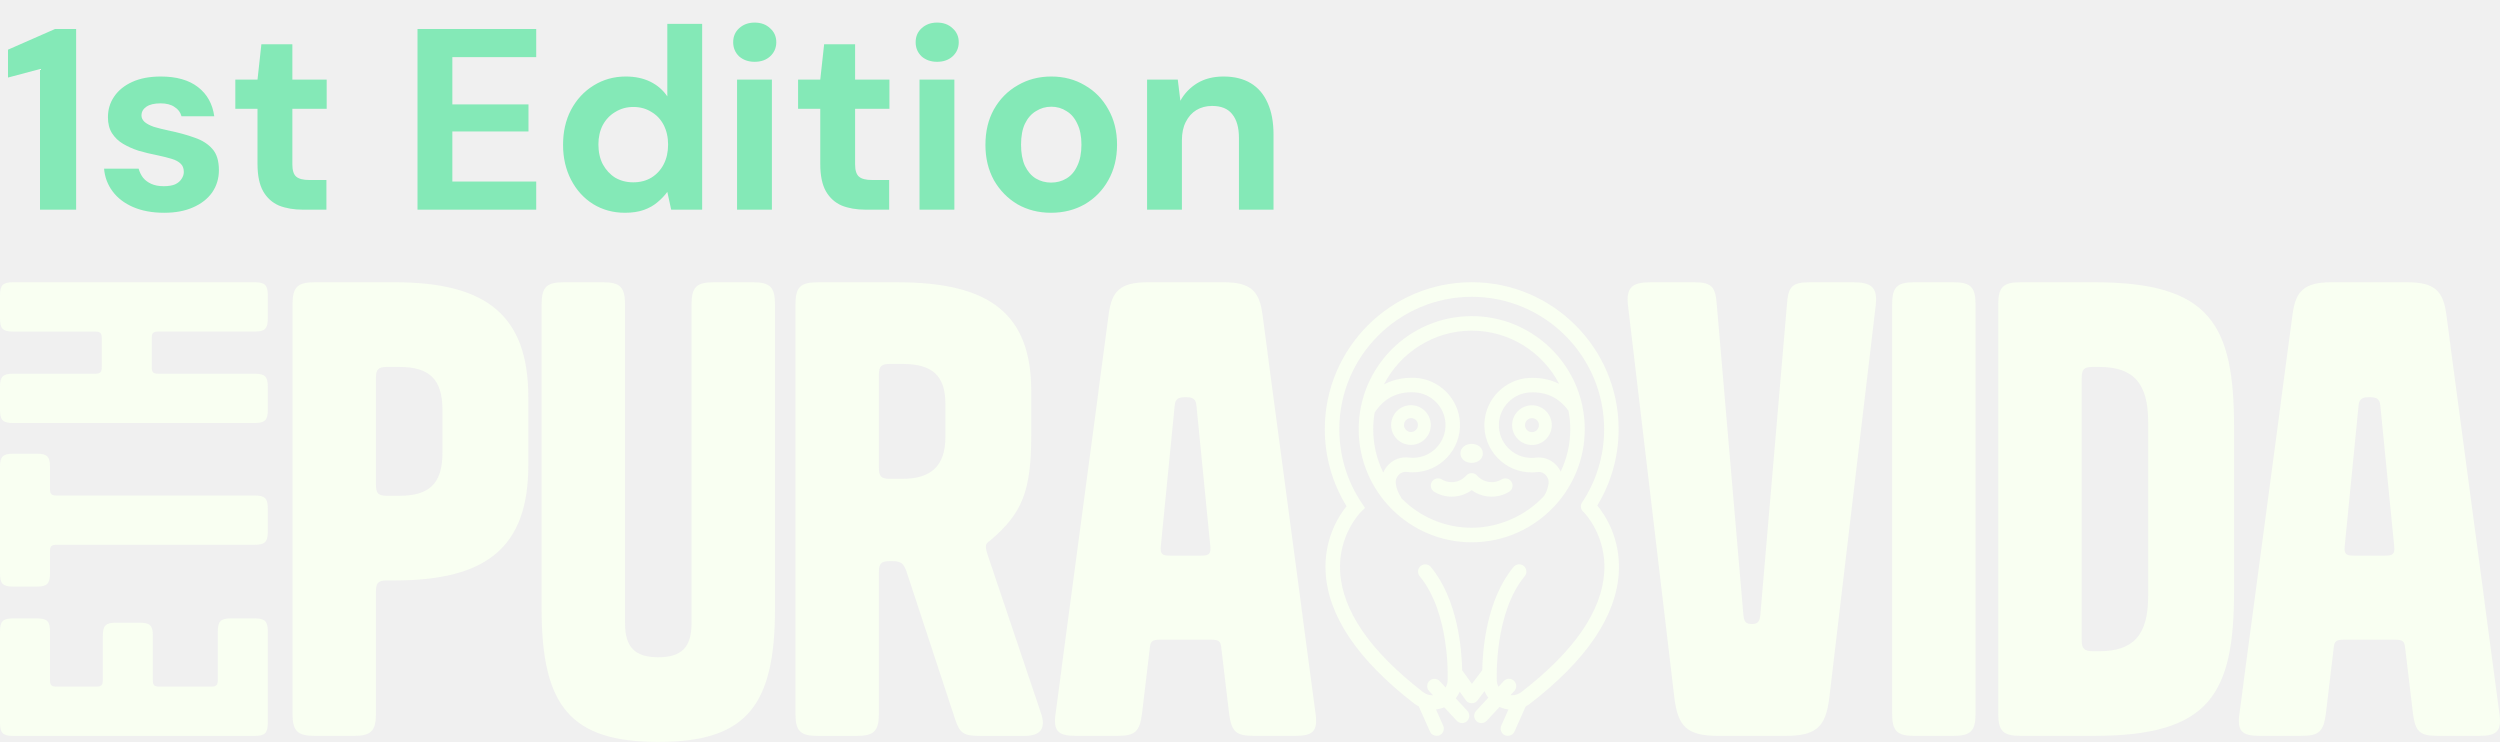
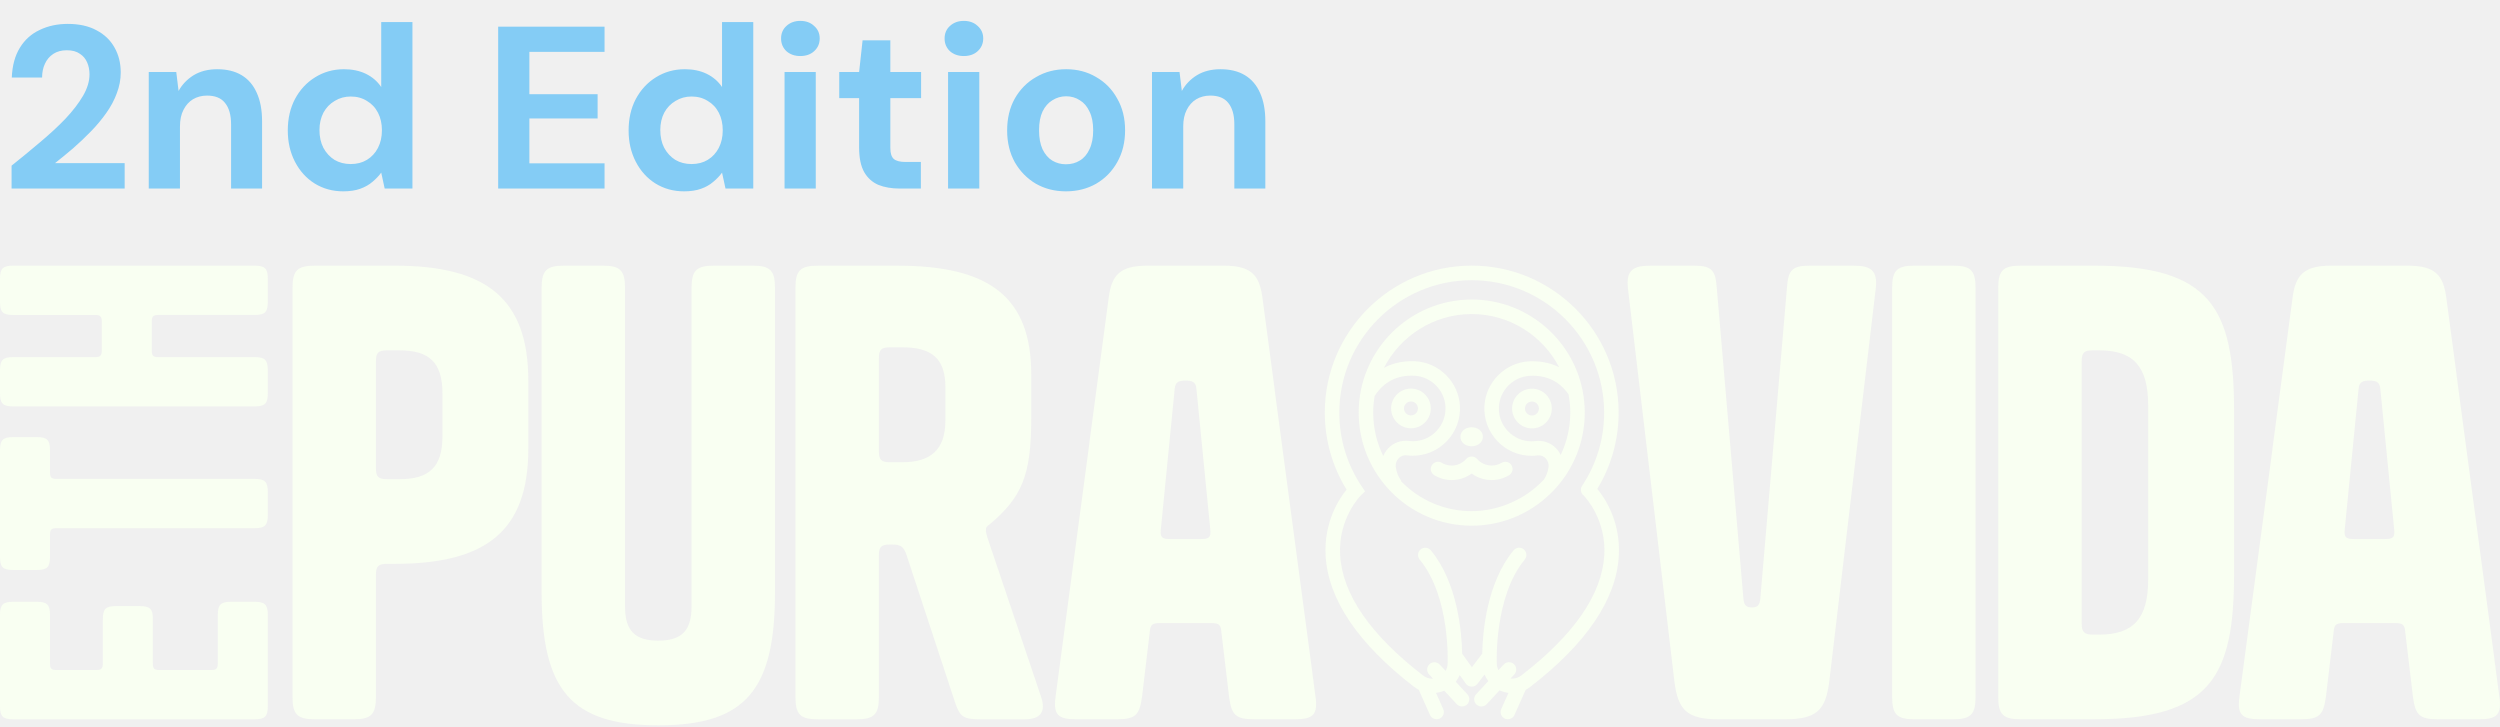
- <svg xmlns="http://www.w3.org/2000/svg" width="310" height="92" viewBox="0 0 310 92" fill="none">
-   <path d="M4.96 26V8.56L0.992 9.616V6.16L6.816 3.6H9.44V26H4.96ZM20.36 26.384C18.888 26.384 17.608 26.149 16.52 25.68C15.432 25.211 14.579 24.56 13.96 23.728C13.342 22.896 12.99 21.957 12.904 20.912H17.192C17.299 21.317 17.48 21.691 17.736 22.032C17.992 22.352 18.334 22.608 18.76 22.8C19.187 22.992 19.699 23.088 20.296 23.088C20.872 23.088 21.342 23.013 21.704 22.864C22.067 22.693 22.334 22.469 22.504 22.192C22.696 21.915 22.792 21.627 22.792 21.328C22.792 20.88 22.664 20.539 22.408 20.304C22.152 20.048 21.779 19.845 21.288 19.696C20.798 19.547 20.2 19.397 19.496 19.248C18.728 19.099 17.971 18.917 17.224 18.704C16.499 18.469 15.848 18.181 15.272 17.84C14.696 17.499 14.238 17.061 13.896 16.528C13.555 15.995 13.384 15.333 13.384 14.544C13.384 13.584 13.64 12.731 14.152 11.984C14.664 11.216 15.411 10.608 16.392 10.16C17.374 9.712 18.558 9.488 19.944 9.488C21.886 9.488 23.422 9.925 24.552 10.8C25.683 11.675 26.355 12.88 26.568 14.416H22.504C22.376 13.925 22.088 13.541 21.64 13.264C21.214 12.965 20.638 12.816 19.912 12.816C19.144 12.816 18.558 12.955 18.152 13.232C17.747 13.509 17.544 13.872 17.544 14.32C17.544 14.619 17.672 14.885 17.928 15.12C18.206 15.355 18.59 15.557 19.08 15.728C19.571 15.877 20.168 16.027 20.872 16.176C22.11 16.432 23.198 16.731 24.136 17.072C25.075 17.392 25.811 17.861 26.344 18.48C26.878 19.077 27.144 19.952 27.144 21.104C27.144 22.128 26.867 23.045 26.312 23.856C25.758 24.645 24.968 25.264 23.944 25.712C22.942 26.16 21.747 26.384 20.36 26.384ZM37.563 26C36.433 26 35.441 25.829 34.587 25.488C33.755 25.125 33.105 24.539 32.636 23.728C32.166 22.896 31.931 21.765 31.931 20.336V13.488H29.18V9.872H31.931L32.411 5.488H36.252V9.872H40.508V13.488H36.252V20.4C36.252 21.125 36.411 21.627 36.731 21.904C37.051 22.181 37.596 22.32 38.364 22.32H40.475V26H37.563ZM51.77 26V3.6H66.49V7.088H56.09V12.944H65.531V16.304H56.09V22.512H66.49V26H51.77ZM77.499 26.384C76.027 26.384 74.704 26.021 73.531 25.296C72.379 24.571 71.472 23.568 70.811 22.288C70.149 21.008 69.819 19.568 69.819 17.968C69.819 16.325 70.149 14.875 70.811 13.616C71.493 12.336 72.421 11.333 73.595 10.608C74.789 9.861 76.123 9.488 77.595 9.488C78.747 9.488 79.76 9.701 80.635 10.128C81.509 10.555 82.213 11.163 82.747 11.952V2.96H87.067V26H83.227L82.747 23.792C82.427 24.24 82.021 24.667 81.531 25.072C81.061 25.477 80.496 25.797 79.835 26.032C79.173 26.267 78.395 26.384 77.499 26.384ZM78.523 22.608C79.376 22.608 80.123 22.416 80.763 22.032C81.424 21.627 81.936 21.072 82.299 20.368C82.661 19.664 82.843 18.853 82.843 17.936C82.843 17.019 82.661 16.208 82.299 15.504C81.936 14.8 81.424 14.256 80.763 13.872C80.123 13.467 79.376 13.264 78.523 13.264C77.712 13.264 76.976 13.467 76.315 13.872C75.653 14.256 75.131 14.8 74.747 15.504C74.384 16.208 74.203 17.008 74.203 17.904C74.203 18.843 74.384 19.664 74.747 20.368C75.131 21.072 75.643 21.627 76.283 22.032C76.944 22.416 77.691 22.608 78.523 22.608ZM91.395 26V9.872H95.716V26H91.395ZM93.572 7.664C92.803 7.664 92.163 7.44 91.651 6.992C91.161 6.523 90.915 5.936 90.915 5.232C90.915 4.528 91.161 3.952 91.651 3.504C92.163 3.035 92.803 2.8 93.572 2.8C94.361 2.8 95.001 3.035 95.492 3.504C96.004 3.952 96.26 4.528 96.26 5.232C96.26 5.936 96.004 6.523 95.492 6.992C95.001 7.44 94.361 7.664 93.572 7.664ZM107.345 26C106.214 26 105.222 25.829 104.369 25.488C103.537 25.125 102.886 24.539 102.417 23.728C101.947 22.896 101.713 21.765 101.713 20.336V13.488H98.961V9.872H101.713L102.193 5.488H106.033V9.872H110.289V13.488H106.033V20.4C106.033 21.125 106.193 21.627 106.513 21.904C106.833 22.181 107.377 22.32 108.145 22.32H110.257V26H107.345ZM114.021 26V9.872H118.341V26H114.021ZM116.197 7.664C115.429 7.664 114.789 7.44 114.277 6.992C113.786 6.523 113.541 5.936 113.541 5.232C113.541 4.528 113.786 3.952 114.277 3.504C114.789 3.035 115.429 2.8 116.197 2.8C116.986 2.8 117.626 3.035 118.117 3.504C118.629 3.952 118.885 4.528 118.885 5.232C118.885 5.936 118.629 6.523 118.117 6.992C117.626 7.44 116.986 7.664 116.197 7.664ZM130.322 26.384C128.786 26.384 127.399 26.032 126.162 25.328C124.946 24.603 123.975 23.611 123.25 22.352C122.546 21.072 122.194 19.611 122.194 17.968C122.194 16.283 122.546 14.811 123.25 13.552C123.975 12.272 124.956 11.28 126.194 10.576C127.431 9.851 128.818 9.488 130.354 9.488C131.911 9.488 133.298 9.851 134.514 10.576C135.751 11.28 136.722 12.272 137.426 13.552C138.151 14.811 138.514 16.272 138.514 17.936C138.514 19.6 138.151 21.072 137.426 22.352C136.722 23.611 135.751 24.603 134.514 25.328C133.276 26.032 131.879 26.384 130.322 26.384ZM130.322 22.64C131.047 22.64 131.687 22.469 132.242 22.128C132.818 21.787 133.266 21.264 133.586 20.56C133.927 19.856 134.098 18.981 134.098 17.936C134.098 16.891 133.927 16.027 133.586 15.344C133.266 14.64 132.818 14.117 132.242 13.776C131.687 13.413 131.058 13.232 130.354 13.232C129.671 13.232 129.042 13.413 128.466 13.776C127.89 14.117 127.431 14.64 127.09 15.344C126.77 16.027 126.61 16.891 126.61 17.936C126.61 18.981 126.77 19.856 127.09 20.56C127.431 21.264 127.879 21.787 128.434 22.128C129.01 22.469 129.639 22.64 130.322 22.64ZM142.237 26V9.872H146.045L146.365 12.496C146.856 11.6 147.549 10.875 148.445 10.32C149.362 9.765 150.45 9.488 151.709 9.488C153.053 9.488 154.184 9.765 155.101 10.32C156.018 10.875 156.712 11.685 157.181 12.752C157.672 13.819 157.917 15.131 157.917 16.688V26H153.629V17.104C153.629 15.824 153.352 14.843 152.797 14.16C152.264 13.477 151.432 13.136 150.301 13.136C149.576 13.136 148.925 13.307 148.349 13.648C147.794 13.989 147.357 14.48 147.037 15.12C146.717 15.739 146.557 16.496 146.557 17.392V26H142.237Z" fill="#84E9B7" />
-   <g clip-path="url(#clip0_3989_1078)">
-     <path d="M213.105 91.249C209.207 91.249 208.083 90.124 207.631 86.6L201.86 37.778C201.636 35.603 202.459 35.004 204.633 35.004H210.107C212.282 35.004 212.73 35.603 212.88 37.778L216.179 76.252C216.253 77.153 216.554 77.377 217.23 77.377C217.906 77.377 218.203 77.153 218.281 76.252L221.58 37.778C221.73 35.603 222.178 35.004 224.353 35.004H229.827C232.001 35.004 232.824 35.603 232.6 37.778L226.825 86.6C226.377 90.124 225.249 91.249 221.352 91.249H213.105Z" fill="#F9FFF2" />
-     <path d="M244.969 88.475C244.969 90.65 244.37 91.249 242.196 91.249H237.398C235.223 91.249 234.625 90.65 234.625 88.475V37.774C234.625 35.599 235.223 35 237.398 35H242.196C244.37 35 244.969 35.599 244.969 37.774V88.475Z" fill="#F9FFF2" />
-     <path d="M277.023 52.999V73.246C277.023 85.998 274.099 91.245 259.702 91.245H250.555C248.38 91.245 247.781 90.646 247.781 88.471V37.774C247.781 35.599 248.38 35 250.555 35H259.702C274.099 35 277.023 40.251 277.023 52.999ZM258.13 46.851V79.402C258.13 80.376 258.431 80.75 259.478 80.75H260.301C264.5 80.75 266.373 78.799 266.373 73.927V52.326C266.373 47.45 264.5 45.502 260.301 45.502H259.478C258.427 45.502 258.13 45.804 258.13 46.851Z" fill="#F9FFF2" />
-     <path d="M298.531 35C301.903 35 302.954 36.124 303.329 38.899L309.926 88.471C310.228 90.646 309.625 91.245 307.454 91.245H302.282C300.034 91.245 299.508 90.72 299.207 88.471L298.233 80.294C298.16 79.545 297.932 79.321 297.032 79.321H290.585C289.685 79.321 289.461 79.545 289.384 80.294L288.41 88.471C288.109 90.72 287.587 91.245 285.335 91.245H280.163C277.988 91.245 277.39 90.646 277.691 88.471L284.289 38.899C284.663 36.124 285.714 35 289.086 35H298.535H298.531ZM293.811 49.251C292.988 49.251 292.536 49.401 292.462 50.302L290.74 67.775C290.666 68.675 290.89 68.899 291.864 68.899H295.761C296.735 68.899 296.963 68.675 296.885 67.775L295.162 50.302C295.089 49.401 294.637 49.251 293.814 49.251H293.811Z" fill="#F9FFF2" />
-     <path d="M47.965 71.975C46.914 71.975 46.617 72.276 46.617 73.324V88.475C46.617 90.65 46.018 91.249 43.843 91.249H39.045C36.871 91.249 36.272 90.65 36.272 88.475V37.778C36.272 35.603 36.871 35 39.045 35H48.942C60.337 35 65.51 39.127 65.51 49.251V57.724C65.51 67.848 60.337 71.975 48.942 71.975H47.969H47.965ZM46.617 60.128C46.617 61.179 46.918 61.477 47.965 61.477H49.541C53.214 61.477 54.864 59.977 54.864 56.152V50.827C54.864 47.002 53.214 45.502 49.541 45.502H47.965C46.914 45.502 46.617 45.804 46.617 46.851V60.124V60.128Z" fill="#F9FFF2" />
-     <path d="M88.528 35H93.326C95.501 35 96.1 35.599 96.1 37.774V75.499C96.1 87.574 92.499 91.999 81.629 91.999C70.759 91.999 67.159 87.574 67.159 75.499V37.778C67.159 35.603 67.758 35 69.933 35H74.73C76.905 35 77.504 35.599 77.504 37.774V77.3C77.504 80.298 78.779 81.5 81.626 81.5C84.472 81.5 85.751 80.298 85.751 77.3V37.778C85.755 35.603 86.354 35 88.528 35Z" fill="#F9FFF2" />
-     <path d="M112.431 70.928C112.057 69.877 111.755 69.579 110.631 69.579H110.33C109.279 69.579 108.982 69.881 108.982 70.928V88.478C108.982 90.654 108.383 91.253 106.208 91.253H101.411C99.236 91.253 98.637 90.654 98.637 88.478V37.778C98.637 35.603 99.236 35.004 101.411 35.004H111.307C122.703 35.004 127.875 38.903 127.875 48.505V53.903C127.875 60.951 126.751 63.652 122.776 67.029C122.324 67.331 122.251 67.477 122.251 67.852C122.251 68.076 122.324 68.304 122.475 68.826L129.072 88.401C129.748 90.353 128.999 91.253 127.048 91.253H121.575C119.477 91.253 119.025 90.951 118.426 89.155L112.428 70.932L112.431 70.928ZM108.982 58.026C108.982 59.077 109.283 59.374 110.33 59.374H111.906C115.429 59.374 117.229 57.798 117.229 54.2V50.078C117.229 46.553 115.58 45.128 111.906 45.128H110.33C109.279 45.128 108.982 45.429 108.982 46.476V58.026Z" fill="#F9FFF2" />
-     <path d="M151.732 35C155.104 35 156.155 36.124 156.53 38.899L163.127 88.471C163.429 90.646 162.826 91.245 160.655 91.245H155.483C153.235 91.245 152.709 90.72 152.408 88.471L151.435 80.294C151.361 79.545 151.133 79.321 150.233 79.321H143.786C142.886 79.321 142.662 79.545 142.585 80.294L141.611 88.471C141.31 90.72 140.789 91.245 138.537 91.245H133.364C131.19 91.245 130.591 90.646 130.892 88.471L137.49 38.899C137.861 36.128 138.911 35 142.287 35H151.736H151.732ZM147.008 49.251C146.185 49.251 145.733 49.401 145.66 50.302L143.937 67.775C143.863 68.675 144.088 68.899 145.061 68.899H148.959C149.932 68.899 150.16 68.675 150.083 67.775L148.36 50.302C148.286 49.401 147.834 49.251 147.012 49.251H147.008Z" fill="#F9FFF2" />
-     <path d="M196.232 50.449C196.414 51.349 196.51 52.272 196.51 53.223C196.51 56.863 195.116 60.178 192.837 62.674C192.806 62.709 192.775 62.748 192.74 62.775C190.179 65.522 186.536 67.246 182.496 67.246C174.766 67.246 168.478 60.959 168.478 53.223C168.478 45.487 174.762 39.2 182.496 39.2C189.26 39.2 194.926 44.023 196.228 50.414C196.228 50.425 196.236 50.433 196.236 50.449H196.232ZM194.714 53.223C194.714 52.446 194.637 51.689 194.498 50.951C193.358 49.336 191.759 48.563 189.727 48.66C187.653 48.756 185.961 50.452 185.864 52.523C185.81 53.648 186.208 54.714 186.98 55.522C187.757 56.334 188.8 56.782 189.92 56.782C190.086 56.782 190.26 56.774 190.43 56.747C191.357 56.635 192.273 56.952 192.937 57.632C193.18 57.879 193.373 58.169 193.524 58.478C194.285 56.886 194.714 55.101 194.714 53.219V53.223ZM192.022 60.012C192.083 59.599 191.948 59.189 191.655 58.888C191.5 58.729 191.156 58.466 190.654 58.532C190.415 58.563 190.167 58.578 189.924 58.578C188.305 58.578 186.799 57.933 185.686 56.766C184.57 55.599 183.995 54.061 184.068 52.442C184.207 49.448 186.656 46.998 189.646 46.863C190.724 46.816 192.049 46.952 193.335 47.597C191.295 43.683 187.201 41.001 182.492 41.001C177.783 41.001 173.638 43.714 171.61 47.67C172.947 46.955 174.334 46.805 175.454 46.851C178.448 46.99 180.897 49.44 181.032 52.431C181.105 54.05 180.533 55.584 179.413 56.755C178.297 57.922 176.794 58.567 175.176 58.567C174.932 58.567 174.685 58.551 174.446 58.52C173.943 58.459 173.6 58.718 173.445 58.876C173.152 59.177 173.016 59.587 173.078 60.001C173.163 60.58 173.364 61.109 173.677 61.565C173.723 61.635 173.754 61.705 173.777 61.782C175.998 64.042 179.081 65.441 182.488 65.441C185.895 65.441 189.225 63.922 191.461 61.504C191.747 61.063 191.937 60.561 192.014 60.008L192.022 60.012ZM178.119 55.51C178.896 54.703 179.29 53.636 179.239 52.512C179.143 50.441 177.447 48.745 175.377 48.648C173.287 48.547 171.645 49.37 170.506 51.082C170.49 51.102 170.471 51.121 170.459 51.14C170.343 51.816 170.278 52.512 170.278 53.223C170.278 55.151 170.726 56.975 171.525 58.602C171.68 58.239 171.892 57.906 172.17 57.62C172.835 56.944 173.75 56.619 174.677 56.739C174.843 56.758 175.017 56.77 175.187 56.77C176.307 56.77 177.354 56.322 178.127 55.51H178.119Z" fill="#F9FFF2" />
-     <path d="M189.963 50.255C191.318 50.255 192.423 51.36 192.423 52.717C192.423 54.073 191.318 55.178 189.963 55.178C188.607 55.178 187.502 54.073 187.502 52.717C187.502 51.36 188.603 50.255 189.963 50.255ZM190.828 52.717C190.828 52.238 190.438 51.851 189.963 51.851C189.487 51.851 189.097 52.238 189.097 52.717C189.097 53.196 189.484 53.582 189.963 53.582C190.442 53.582 190.828 53.192 190.828 52.717Z" fill="#F9FFF2" />
-     <path d="M182.484 55.039C183.276 55.039 183.875 55.545 183.875 56.218C183.875 56.89 183.276 57.396 182.484 57.396C181.692 57.396 181.094 56.89 181.094 56.218C181.094 55.545 181.692 55.039 182.484 55.039Z" fill="#F9FFF2" />
-     <path d="M183.013 87.037C182.971 87.064 182.929 87.091 182.886 87.111C182.878 87.111 182.874 87.111 182.871 87.118C182.816 87.142 182.766 87.161 182.712 87.176C182.697 87.176 182.681 87.184 182.67 87.184C182.608 87.196 182.55 87.203 182.488 87.203C182.426 87.203 182.365 87.196 182.307 87.18L182.26 87.172C182.206 87.157 182.156 87.138 182.106 87.115C182.098 87.115 182.086 87.107 182.083 87.107C182.036 87.084 181.99 87.053 181.947 87.022C181.94 87.022 181.936 87.01 181.928 87.006C181.909 86.991 181.893 86.972 181.874 86.956C181.839 86.925 181.812 86.894 181.781 86.856C181.774 86.848 181.766 86.836 181.762 86.829L181.005 85.77C180.877 86.067 180.707 86.342 180.51 86.593L181.955 88.15C182.291 88.513 182.268 89.081 181.909 89.421C181.735 89.58 181.515 89.661 181.298 89.661C181.055 89.661 180.816 89.561 180.638 89.375L179.085 87.698C178.768 87.837 178.424 87.93 178.065 87.976L178.958 89.982C179.162 90.438 178.958 90.967 178.502 91.172C178.386 91.222 178.258 91.245 178.139 91.245C177.795 91.245 177.466 91.048 177.316 90.712L175.929 87.594C175.728 87.489 175.535 87.37 175.354 87.227H175.346C168.377 81.844 164.688 76.384 164.379 70.994C164.14 66.813 166.04 63.926 166.975 62.771C165.206 59.904 164.275 56.615 164.275 53.219C164.275 43.172 172.449 34.996 182.492 34.996C192.535 34.996 200.709 43.172 200.709 53.219C200.709 56.581 199.797 59.838 198.063 62.682C198.967 63.772 200.976 66.701 200.732 70.994C200.419 76.384 196.73 81.844 189.758 87.227C189.576 87.366 189.383 87.486 189.186 87.594L187.796 90.712C187.649 91.048 187.321 91.245 186.977 91.245C186.853 91.245 186.73 91.222 186.61 91.172C186.158 90.967 185.953 90.438 186.154 89.982L187.05 87.976C186.656 87.93 186.285 87.818 185.945 87.659L184.354 89.375C184.176 89.564 183.937 89.661 183.693 89.661C183.473 89.661 183.257 89.58 183.083 89.421C182.72 89.081 182.701 88.513 183.037 88.15L184.547 86.516C184.362 86.268 184.203 85.994 184.083 85.7L183.211 86.844C183.211 86.844 183.195 86.863 183.187 86.871C183.16 86.906 183.129 86.933 183.098 86.964C183.079 86.979 183.064 86.999 183.044 87.01C183.037 87.018 183.029 87.026 183.021 87.029L183.013 87.037ZM198.932 70.932C199.199 66.55 196.649 63.783 196.402 63.525C196.012 63.242 195.911 62.705 196.178 62.303C197.967 59.614 198.913 56.473 198.913 53.227C198.913 44.169 191.546 36.804 182.496 36.804C173.445 36.804 166.075 44.173 166.075 53.227C166.075 56.5 167.033 59.66 168.848 62.365L169.266 62.983L168.729 63.509C168.702 63.532 165.901 66.357 166.179 70.936C166.473 75.77 169.93 80.778 176.451 85.812C176.787 86.075 177.188 86.218 177.613 86.218C177.644 86.218 177.667 86.218 177.694 86.21L177.212 85.689C176.872 85.322 176.895 84.757 177.258 84.417C177.621 84.077 178.189 84.101 178.525 84.464L179.259 85.252C179.413 84.978 179.506 84.657 179.506 84.321V84.278C179.514 84.197 179.842 76.036 176.041 71.45C175.728 71.067 175.778 70.499 176.161 70.186C176.543 69.869 177.111 69.923 177.424 70.302C180.761 74.336 181.256 80.488 181.31 83.115L182.515 84.796L183.798 83.108C183.848 80.48 184.346 74.328 187.684 70.298C188 69.919 188.568 69.865 188.951 70.182C189.329 70.495 189.383 71.063 189.067 71.446C185.269 76.032 185.598 84.193 185.602 84.274V84.317C185.602 84.622 185.675 84.908 185.806 85.163L186.459 84.46C186.795 84.093 187.363 84.073 187.73 84.413C188.093 84.754 188.112 85.318 187.776 85.685L187.297 86.199C187.363 86.207 187.429 86.21 187.494 86.21C187.919 86.21 188.325 86.071 188.657 85.808C195.181 80.774 198.635 75.77 198.928 70.932H198.932Z" fill="#F9FFF2" />
-     <path d="M182.839 58.741L182.901 58.768C182.936 58.787 182.963 58.806 182.998 58.83C183.017 58.841 183.033 58.853 183.048 58.864C183.06 58.872 183.075 58.884 183.087 58.891C183.106 58.911 183.121 58.93 183.141 58.953C183.148 58.961 183.16 58.965 183.164 58.973C183.62 59.49 184.276 59.788 184.964 59.788C185.401 59.788 185.825 59.672 186.196 59.448C186.621 59.193 187.174 59.328 187.429 59.753C187.683 60.178 187.548 60.731 187.123 60.986C186.471 61.38 185.725 61.585 184.96 61.585C184.06 61.585 183.199 61.299 182.488 60.777C181.773 61.299 180.912 61.585 180.016 61.585C179.251 61.585 178.502 61.38 177.853 60.986C177.428 60.727 177.289 60.178 177.547 59.753C177.802 59.328 178.355 59.189 178.78 59.448C179.147 59.672 179.575 59.788 180.012 59.788C180.699 59.788 181.352 59.49 181.808 58.973C181.816 58.965 181.827 58.957 181.831 58.953C181.851 58.934 181.866 58.911 181.889 58.891L181.924 58.864C181.924 58.864 181.959 58.841 181.978 58.826C182.009 58.806 182.04 58.787 182.071 58.768C182.09 58.76 182.113 58.748 182.136 58.741C182.167 58.725 182.198 58.714 182.229 58.706C182.256 58.698 182.279 58.694 182.303 58.691C182.333 58.683 182.364 58.679 182.395 58.675C182.422 58.675 182.453 58.675 182.48 58.675C182.507 58.675 182.534 58.675 182.561 58.675C182.596 58.675 182.623 58.683 182.658 58.691C182.681 58.691 182.704 58.698 182.727 58.706C182.762 58.714 182.797 58.729 182.828 58.741H182.839Z" fill="#F9FFF2" />
-     <path d="M174.96 50.244C176.315 50.244 177.42 51.349 177.42 52.705C177.42 54.061 176.315 55.166 174.96 55.166C173.604 55.166 172.499 54.061 172.499 52.705C172.499 51.349 173.604 50.244 174.96 50.244ZM175.825 52.705C175.825 52.23 175.439 51.84 174.96 51.84C174.481 51.84 174.094 52.23 174.094 52.705C174.094 53.18 174.485 53.571 174.96 53.571C175.435 53.571 175.825 53.18 175.825 52.705Z" fill="#F9FFF2" />
-     <path d="M11.956 85.14C12.531 85.14 12.751 84.962 12.751 84.344V78.853C12.751 77.566 13.107 77.215 14.389 77.215H17.313C18.596 77.215 18.951 77.57 18.951 78.764V84.344C18.951 84.962 19.129 85.14 19.747 85.14H26.213C26.789 85.14 27.009 84.962 27.009 84.344V78.32C27.009 77.037 27.364 76.681 28.647 76.681H31.571C32.853 76.681 33.209 77.037 33.209 78.32V89.615C33.209 90.897 32.853 91.253 31.571 91.253H1.638C0.355 91.253 0 90.897 0 89.615V78.32C0 77.037 0.355 76.681 1.638 76.681H4.562C5.844 76.681 6.2 77.037 6.2 78.32V84.344C6.2 84.962 6.378 85.14 6.996 85.14H11.956Z" fill="#F9FFF2" />
-     <path d="M6.2 60.646C6.2 61.264 6.378 61.442 6.996 61.442H31.571C32.853 61.442 33.209 61.797 33.209 63.08V65.916C33.209 67.199 32.853 67.555 31.571 67.555H6.996C6.378 67.555 6.2 67.732 6.2 68.351V71.098C6.2 72.381 5.844 72.736 4.562 72.736H1.638C0.355 72.736 0 72.381 0 71.098V57.898C0 56.615 0.355 56.26 1.638 56.26H4.562C5.844 56.26 6.2 56.615 6.2 57.898V60.646Z" fill="#F9FFF2" />
-     <path d="M19.616 41.117C18.997 41.117 18.82 41.294 18.82 41.913V45.545C18.82 46.163 18.997 46.341 19.616 46.341H31.571C32.853 46.341 33.209 46.697 33.209 47.979V50.816C33.209 52.098 32.853 52.454 31.571 52.454H1.638C0.355 52.454 0 52.098 0 50.816V47.979C0 46.697 0.355 46.341 1.638 46.341H11.824C12.4 46.341 12.62 46.163 12.62 45.545V41.913C12.62 41.291 12.4 41.117 11.824 41.117H1.638C0.355 41.117 0 40.761 0 39.478V36.642C0 35.355 0.355 35 1.638 35H31.571C32.853 35 33.209 35.355 33.209 36.638V39.475C33.209 40.757 32.853 41.113 31.571 41.113H19.616V41.117Z" fill="#F9FFF2" />
+ <svg xmlns="http://www.w3.org/2000/svg" width="454" height="132" viewBox="0 0 454 132" fill="none">
+   <path d="M2.1 34.243V30.085C3.892 28.657 5.628 27.229 7.308 25.801C9.016 24.373 10.542 22.959 11.886 21.559C13.23 20.131 14.294 18.745 15.078 17.401C15.862 16.057 16.254 14.755 16.254 13.495C16.254 12.711 16.114 11.997 15.834 11.353C15.554 10.681 15.106 10.149 14.49 9.757C13.902 9.337 13.118 9.127 12.138 9.127C11.158 9.127 10.332 9.351 9.66 9.799C8.988 10.247 8.484 10.849 8.148 11.605C7.812 12.333 7.644 13.159 7.644 14.083H2.142C2.226 11.927 2.716 10.121 3.612 8.665C4.508 7.209 5.712 6.131 7.224 5.431C8.736 4.703 10.43 4.339 12.306 4.339C14.378 4.339 16.128 4.731 17.556 5.515C18.984 6.271 20.062 7.307 20.79 8.623C21.546 9.939 21.924 11.451 21.924 13.159C21.924 14.447 21.686 15.707 21.21 16.939C20.762 18.171 20.118 19.375 19.278 20.551C18.466 21.699 17.542 22.805 16.506 23.869C15.47 24.933 14.392 25.955 13.272 26.935C12.152 27.887 11.06 28.783 9.996 29.623H22.638V34.243H2.1ZM27.012 34.243V13.075H32.01L32.43 16.519C33.074 15.343 33.984 14.391 35.16 13.663C36.364 12.935 37.792 12.571 39.444 12.571C41.208 12.571 42.692 12.935 43.896 13.663C45.1 14.391 46.01 15.455 46.626 16.855C47.27 18.255 47.592 19.977 47.592 22.021V34.243H41.964V22.567C41.964 20.887 41.6 19.599 40.872 18.703C40.172 17.807 39.08 17.359 37.596 17.359C36.644 17.359 35.79 17.583 35.034 18.031C34.306 18.479 33.732 19.123 33.312 19.963C32.892 20.775 32.682 21.769 32.682 22.945V34.243H27.012ZM62.342 34.747C60.41 34.747 58.674 34.271 57.134 33.319C55.622 32.367 54.432 31.051 53.564 29.371C52.696 27.691 52.262 25.801 52.262 23.701C52.262 21.545 52.696 19.641 53.564 17.989C54.46 16.309 55.678 14.993 57.218 14.041C58.786 13.061 60.536 12.571 62.468 12.571C63.98 12.571 65.31 12.851 66.458 13.411C67.606 13.971 68.53 14.769 69.23 15.805V4.003H74.9V34.243H69.86L69.23 31.345C68.81 31.933 68.278 32.493 67.634 33.025C67.018 33.557 66.276 33.977 65.408 34.285C64.54 34.593 63.518 34.747 62.342 34.747ZM63.686 29.791C64.806 29.791 65.786 29.539 66.626 29.035C67.494 28.503 68.166 27.775 68.642 26.851C69.118 25.927 69.356 24.863 69.356 23.659C69.356 22.455 69.118 21.391 68.642 20.467C68.166 19.543 67.494 18.829 66.626 18.325C65.786 17.793 64.806 17.527 63.686 17.527C62.622 17.527 61.656 17.793 60.788 18.325C59.92 18.829 59.234 19.543 58.73 20.467C58.254 21.391 58.016 22.441 58.016 23.617C58.016 24.849 58.254 25.927 58.73 26.851C59.234 27.775 59.906 28.503 60.746 29.035C61.614 29.539 62.594 29.791 63.686 29.791ZM90.466 34.243V4.843H109.786V9.421H96.136V17.107H108.526V21.517H96.136V29.665H109.786V34.243H90.466ZM124.235 34.747C122.303 34.747 120.567 34.271 119.027 33.319C117.515 32.367 116.325 31.051 115.457 29.371C114.589 27.691 114.155 25.801 114.155 23.701C114.155 21.545 114.589 19.641 115.457 17.989C116.353 16.309 117.571 14.993 119.111 14.041C120.679 13.061 122.429 12.571 124.361 12.571C125.873 12.571 127.203 12.851 128.351 13.411C129.499 13.971 130.423 14.769 131.123 15.805V4.003H136.793V34.243H131.753L131.123 31.345C130.703 31.933 130.171 32.493 129.527 33.025C128.911 33.557 128.169 33.977 127.301 34.285C126.433 34.593 125.411 34.747 124.235 34.747ZM125.579 29.791C126.699 29.791 127.679 29.539 128.519 29.035C129.387 28.503 130.059 27.775 130.535 26.851C131.011 25.927 131.249 24.863 131.249 23.659C131.249 22.455 131.011 21.391 130.535 20.467C130.059 19.543 129.387 18.829 128.519 18.325C127.679 17.793 126.699 17.527 125.579 17.527C124.515 17.527 123.549 17.793 122.681 18.325C121.813 18.829 121.127 19.543 120.623 20.467C120.147 21.391 119.909 22.441 119.909 23.617C119.909 24.849 120.147 25.927 120.623 26.851C121.127 27.775 121.799 28.503 122.639 29.035C123.507 29.539 124.487 29.791 125.579 29.791ZM142.474 34.243V13.075H148.144V34.243H142.474ZM145.33 10.177C144.322 10.177 143.482 9.883 142.81 9.295C142.166 8.679 141.844 7.909 141.844 6.985C141.844 6.061 142.166 5.305 142.81 4.717C143.482 4.101 144.322 3.793 145.33 3.793C146.366 3.793 147.206 4.101 147.85 4.717C148.522 5.305 148.858 6.061 148.858 6.985C148.858 7.909 148.522 8.679 147.85 9.295C147.206 9.883 146.366 10.177 145.33 10.177ZM163.408 34.243C161.924 34.243 160.622 34.019 159.502 33.571C158.41 33.095 157.556 32.325 156.94 31.261C156.324 30.169 156.016 28.685 156.016 26.809V17.821H152.404V13.075H156.016L156.646 7.321H161.686V13.075H167.272V17.821H161.686V26.893C161.686 27.845 161.896 28.503 162.316 28.867C162.736 29.231 163.45 29.413 164.458 29.413H167.23V34.243H163.408ZM172.169 34.243V13.075H177.839V34.243H172.169ZM175.025 10.177C174.017 10.177 173.177 9.883 172.505 9.295C171.861 8.679 171.539 7.909 171.539 6.985C171.539 6.061 171.861 5.305 172.505 4.717C173.177 4.101 174.017 3.793 175.025 3.793C176.061 3.793 176.901 4.101 177.545 4.717C178.217 5.305 178.553 6.061 178.553 6.985C178.553 7.909 178.217 8.679 177.545 9.295C176.901 9.883 176.061 10.177 175.025 10.177ZM193.565 34.747C191.549 34.747 189.729 34.285 188.105 33.361C186.509 32.409 185.235 31.107 184.283 29.455C183.359 27.775 182.897 25.857 182.897 23.701C182.897 21.489 183.359 19.557 184.283 17.905C185.235 16.225 186.523 14.923 188.147 13.999C189.771 13.047 191.591 12.571 193.607 12.571C195.651 12.571 197.471 13.047 199.067 13.999C200.691 14.923 201.965 16.225 202.889 17.905C203.841 19.557 204.317 21.475 204.317 23.659C204.317 25.843 203.841 27.775 202.889 29.455C201.965 31.107 200.691 32.409 199.067 33.361C197.443 34.285 195.609 34.747 193.565 34.747ZM193.565 29.833C194.517 29.833 195.357 29.609 196.085 29.161C196.841 28.713 197.429 28.027 197.849 27.103C198.297 26.179 198.521 25.031 198.521 23.659C198.521 22.287 198.297 21.153 197.849 20.257C197.429 19.333 196.841 18.647 196.085 18.199C195.357 17.723 194.531 17.485 193.607 17.485C192.711 17.485 191.885 17.723 191.129 18.199C190.373 18.647 189.771 19.333 189.323 20.257C188.903 21.153 188.693 22.287 188.693 23.659C188.693 25.031 188.903 26.179 189.323 27.103C189.771 28.027 190.359 28.713 191.087 29.161C191.843 29.609 192.669 29.833 193.565 29.833ZM209.204 34.243V13.075H214.202L214.622 16.519C215.266 15.343 216.176 14.391 217.352 13.663C218.556 12.935 219.984 12.571 221.636 12.571C223.4 12.571 224.884 12.935 226.088 13.663C227.292 14.391 228.202 15.455 228.818 16.855C229.462 18.255 229.784 19.977 229.784 22.021V34.243H224.156V22.567C224.156 20.887 223.792 19.599 223.064 18.703C222.364 17.807 221.272 17.359 219.788 17.359C218.836 17.359 217.982 17.583 217.226 18.031C216.498 18.479 215.924 19.123 215.504 19.963C215.084 20.775 214.874 21.769 214.874 22.945V34.243H209.204Z" fill="#84CCF5" />
+   <g clip-path="url(#clip0_2_529)">
+     <path d="M312.095 130.619C306.387 130.619 304.741 128.973 304.079 123.812L295.627 52.31C295.299 49.124 296.504 48.247 299.689 48.247H307.705C310.89 48.247 311.547 49.124 311.767 52.31L316.599 108.657C316.706 109.975 317.147 110.304 318.137 110.304C319.127 110.304 319.563 109.975 319.676 108.657L324.507 52.31C324.728 49.124 325.384 48.247 328.569 48.247H336.585C339.77 48.247 340.975 49.124 340.647 52.31L332.19 123.812C331.533 128.973 329.882 130.619 324.173 130.619H312.095Z" fill="#F9FFF2" />
+     <path d="M358.761 126.558C358.761 129.744 357.885 130.621 354.7 130.621H347.673C344.488 130.621 343.612 129.744 343.612 126.558V52.306C343.612 49.12 344.488 48.243 347.673 48.243H354.7C357.885 48.243 358.761 49.12 358.761 52.306V126.558Z" fill="#F9FFF2" />
+     <path d="M405.705 74.603V104.256C405.705 122.93 401.422 130.615 380.338 130.615H366.942C363.757 130.615 362.88 129.738 362.88 126.552V52.306C362.88 49.12 363.757 48.243 366.942 48.243H380.338C401.422 48.243 405.705 55.934 405.705 74.603ZM378.035 65.599V113.27C378.035 114.696 378.477 115.245 380.01 115.245H381.215C387.364 115.245 390.108 112.388 390.108 105.252V73.618C390.108 66.476 387.364 63.624 381.215 63.624H380.01C378.471 63.624 378.035 64.066 378.035 65.599Z" fill="#F9FFF2" />
+     <path d="M437.204 48.243C442.143 48.243 443.681 49.89 444.23 53.953L453.893 126.552C454.334 129.738 453.451 130.615 450.272 130.615H442.697C439.405 130.615 438.635 129.846 438.194 126.552L436.768 114.578C436.661 113.48 436.327 113.152 435.009 113.152H425.567C424.249 113.152 423.921 113.48 423.808 114.578L422.382 126.552C421.941 129.846 421.177 130.615 417.879 130.615H410.304C407.119 130.615 406.242 129.738 406.683 126.552L416.346 53.953C416.895 49.89 418.433 48.243 423.372 48.243H437.21H437.204ZM430.291 69.113C429.086 69.113 428.424 69.334 428.316 70.653L425.793 96.243C425.686 97.561 426.014 97.889 427.44 97.889H433.148C434.573 97.889 434.907 97.561 434.794 96.243L432.271 70.653C432.163 69.334 431.501 69.113 430.296 69.113H430.291Z" fill="#F9FFF2" />
+     <path d="M70.245 102.394C68.706 102.394 68.271 102.835 68.271 104.369V126.558C68.271 129.744 67.394 130.621 64.209 130.621H57.183C53.998 130.621 53.121 129.744 53.121 126.558V52.312C53.121 49.126 53.998 48.243 57.183 48.243H71.676C88.365 48.243 95.94 54.287 95.94 69.113V81.523C95.94 96.35 88.365 102.394 71.676 102.394H70.251H70.245ZM68.271 85.043C68.271 86.583 68.712 87.018 70.245 87.018H72.553C77.933 87.018 80.349 84.823 80.349 79.22V71.422C80.349 65.82 77.933 63.624 72.553 63.624H70.245C68.706 63.624 68.271 64.066 68.271 65.599V85.038V85.043Z" fill="#F9FFF2" />
+     <path d="M129.651 48.243H136.677C139.862 48.243 140.739 49.12 140.739 52.306V107.555C140.739 125.239 135.467 131.719 119.548 131.719C103.628 131.719 98.356 125.239 98.356 107.555V52.312C98.356 49.126 99.233 48.243 102.418 48.243H109.444C112.629 48.243 113.506 49.12 113.506 52.306V110.192C113.506 114.583 115.372 116.343 119.542 116.343C123.711 116.343 125.584 114.583 125.584 110.192V52.312C125.589 49.126 126.466 48.243 129.651 48.243Z" fill="#F9FFF2" />
+     <path d="M164.658 100.86C164.109 99.321 163.668 98.885 162.021 98.885H161.58C160.041 98.885 159.606 99.327 159.606 100.86V126.563C159.606 129.749 158.729 130.626 155.544 130.626H148.518C145.333 130.626 144.456 129.749 144.456 126.563V52.312C144.456 49.126 145.333 48.249 148.518 48.249H163.011C179.7 48.249 187.275 53.959 187.275 68.021V75.927C187.275 86.249 185.629 90.204 179.808 95.15C179.146 95.592 179.038 95.807 179.038 96.356C179.038 96.684 179.146 97.018 179.366 97.782L189.029 126.45C190.019 129.308 188.921 130.626 186.064 130.626H178.048C174.976 130.626 174.314 130.185 173.438 127.554L164.652 100.866L164.658 100.86ZM159.606 81.965C159.606 83.504 160.047 83.94 161.58 83.94H163.888C169.048 83.94 171.684 81.631 171.684 76.362V70.324C171.684 65.163 169.268 63.075 163.888 63.075H161.58C160.041 63.075 159.606 63.517 159.606 65.05V81.965Z" fill="#F9FFF2" />
+     <path d="M222.214 48.243C227.153 48.243 228.691 49.89 229.24 53.953L238.903 126.552C239.344 129.738 238.461 130.615 235.282 130.615H227.707C224.415 130.615 223.645 129.846 223.204 126.552L221.778 114.578C221.671 113.48 221.337 113.152 220.019 113.152H210.577C209.259 113.152 208.931 113.48 208.818 114.578L207.392 126.552C206.951 129.846 206.187 130.615 202.889 130.615H195.314C192.129 130.615 191.252 129.738 191.693 126.552L201.356 53.953C201.899 49.896 203.438 48.243 208.382 48.243H222.22H222.214ZM215.295 69.113C214.09 69.113 213.428 69.334 213.321 70.653L210.798 96.243C210.69 97.561 211.018 97.889 212.444 97.889H218.152C219.578 97.889 219.911 97.561 219.798 96.243L217.275 70.653C217.168 69.334 216.506 69.113 215.301 69.113H215.295Z" fill="#F9FFF2" />
+     <path d="M287.385 70.868C287.651 72.186 287.792 73.539 287.792 74.931C287.792 80.262 285.75 85.117 282.412 88.773C282.367 88.824 282.322 88.88 282.271 88.92C278.52 92.943 273.185 95.467 267.268 95.467C255.948 95.467 246.738 86.26 246.738 74.931C246.738 63.602 255.942 54.394 267.268 54.394C277.174 54.394 285.473 61.457 287.379 70.817C287.379 70.834 287.391 70.845 287.391 70.868H287.385ZM285.162 74.931C285.162 73.793 285.048 72.684 284.845 71.603C283.176 69.238 280.834 68.106 277.858 68.248C274.82 68.389 272.342 70.873 272.201 73.907C272.122 75.553 272.704 77.115 273.836 78.298C274.973 79.486 276.5 80.143 278.141 80.143C278.384 80.143 278.639 80.131 278.888 80.092C280.246 79.928 281.586 80.392 282.559 81.388C282.916 81.75 283.199 82.174 283.419 82.627C284.534 80.296 285.162 77.681 285.162 74.925V74.931ZM281.219 84.874C281.309 84.268 281.111 83.668 280.681 83.227C280.455 82.995 279.951 82.61 279.216 82.706C278.865 82.751 278.503 82.774 278.147 82.774C275.776 82.774 273.57 81.829 271.941 80.12C270.306 78.411 269.463 76.159 269.57 73.788C269.774 69.402 273.361 65.814 277.739 65.616C279.318 65.548 281.258 65.746 283.142 66.691C280.155 60.959 274.158 57.032 267.262 57.032C260.366 57.032 254.296 61.004 251.326 66.799C253.283 65.752 255.314 65.531 256.955 65.599C261.339 65.803 264.926 69.391 265.124 73.771C265.231 76.142 264.394 78.388 262.754 80.103C261.119 81.812 258.918 82.757 256.548 82.757C256.191 82.757 255.829 82.735 255.478 82.689C254.743 82.599 254.239 82.978 254.013 83.21C253.583 83.651 253.385 84.251 253.476 84.857C253.6 85.706 253.894 86.481 254.353 87.149C254.42 87.25 254.466 87.352 254.5 87.466C257.753 90.776 262.267 92.825 267.257 92.825C272.246 92.825 277.123 90.6 280.398 87.058C280.817 86.413 281.094 85.677 281.207 84.868L281.219 84.874ZM260.858 78.281C261.995 77.098 262.572 75.536 262.499 73.89C262.358 70.856 259.874 68.372 256.842 68.231C253.781 68.084 251.377 69.289 249.708 71.796C249.685 71.824 249.657 71.852 249.64 71.881C249.47 72.871 249.374 73.89 249.374 74.931C249.374 77.755 250.031 80.426 251.202 82.808C251.428 82.276 251.739 81.79 252.146 81.371C253.119 80.38 254.46 79.905 255.818 80.081C256.061 80.109 256.316 80.126 256.565 80.126C258.205 80.126 259.738 79.469 260.87 78.281H260.858Z" fill="#F9FFF2" />
+     <path d="M278.203 70.585C280.189 70.585 281.807 72.203 281.807 74.189C281.807 76.176 280.189 77.794 278.203 77.794C276.218 77.794 274.6 76.176 274.6 74.189C274.6 72.203 276.212 70.585 278.203 70.585ZM279.47 74.189C279.47 73.488 278.899 72.922 278.203 72.922C277.507 72.922 276.936 73.488 276.936 74.189C276.936 74.891 277.502 75.457 278.203 75.457C278.905 75.457 279.47 74.886 279.47 74.189Z" fill="#F9FFF2" />
+     <path d="M267.251 77.591C268.411 77.591 269.288 78.332 269.288 79.317C269.288 80.301 268.411 81.043 267.251 81.043C266.091 81.043 265.214 80.301 265.214 79.317C265.214 78.332 266.091 77.591 267.251 77.591Z" fill="#F9FFF2" />
+     <path d="M268.026 124.452C267.964 124.492 267.902 124.532 267.839 124.56C267.828 124.56 267.822 124.56 267.817 124.571C267.737 124.605 267.664 124.634 267.585 124.656C267.562 124.656 267.539 124.667 267.522 124.667C267.432 124.684 267.347 124.696 267.257 124.696C267.166 124.696 267.076 124.684 266.991 124.662L266.923 124.651C266.844 124.628 266.77 124.6 266.697 124.566C266.685 124.566 266.668 124.554 266.663 124.554C266.595 124.52 266.527 124.475 266.465 124.43C266.453 124.43 266.448 124.413 266.436 124.407C266.408 124.385 266.385 124.356 266.357 124.334C266.306 124.288 266.267 124.243 266.221 124.186C266.21 124.175 266.199 124.158 266.193 124.147L265.084 122.596C264.898 123.032 264.649 123.434 264.36 123.802L266.476 126.082C266.968 126.614 266.934 127.446 266.408 127.944C266.153 128.176 265.831 128.295 265.514 128.295C265.158 128.295 264.807 128.148 264.547 127.876L262.273 125.42C261.809 125.624 261.305 125.76 260.779 125.828L262.086 128.765C262.386 129.432 262.086 130.208 261.418 130.508C261.249 130.581 261.062 130.615 260.887 130.615C260.383 130.615 259.902 130.326 259.682 129.834L257.651 125.267C257.357 125.115 257.074 124.939 256.808 124.73H256.796C246.591 116.847 241.188 108.851 240.736 100.956C240.385 94.833 243.168 90.606 244.537 88.914C241.946 84.715 240.583 79.899 240.583 74.925C240.583 60.212 252.554 48.237 267.262 48.237C281.971 48.237 293.942 60.212 293.942 74.925C293.942 79.849 292.606 84.619 290.066 88.784C291.39 90.38 294.332 94.669 293.975 100.956C293.517 108.851 288.115 116.847 277.903 124.73C277.638 124.933 277.355 125.109 277.066 125.267L275.03 129.834C274.815 130.326 274.334 130.615 273.83 130.615C273.649 130.615 273.468 130.581 273.293 130.508C272.631 130.208 272.331 129.432 272.625 128.765L273.938 125.828C273.361 125.76 272.818 125.596 272.32 125.364L269.989 127.876C269.729 128.153 269.378 128.295 269.022 128.295C268.699 128.295 268.382 128.176 268.128 127.944C267.596 127.446 267.568 126.614 268.06 126.082L270.272 123.688C270 123.326 269.768 122.925 269.593 122.494L268.314 124.17C268.314 124.17 268.292 124.198 268.281 124.209C268.241 124.26 268.196 124.3 268.15 124.345C268.122 124.368 268.1 124.396 268.071 124.413C268.06 124.424 268.049 124.435 268.037 124.441L268.026 124.452ZM291.339 100.866C291.73 94.449 287.996 90.397 287.634 90.018C287.062 89.605 286.915 88.818 287.306 88.229C289.925 84.291 291.311 79.69 291.311 74.936C291.311 61.672 280.523 50.886 267.268 50.886C254.013 50.886 243.219 61.678 243.219 74.936C243.219 79.73 244.622 84.359 247.281 88.32L247.892 89.225L247.106 89.995C247.066 90.029 242.965 94.166 243.372 100.872C243.802 107.951 248.865 115.285 258.414 122.659C258.907 123.043 259.495 123.253 260.117 123.253C260.162 123.253 260.196 123.253 260.236 123.241L259.529 122.477C259.031 121.94 259.065 121.114 259.597 120.616C260.129 120.118 260.96 120.152 261.452 120.684L262.527 121.838C262.753 121.436 262.889 120.967 262.889 120.474V120.412C262.901 120.293 263.381 108.341 257.815 101.624C257.357 101.064 257.43 100.232 257.99 99.774C258.55 99.31 259.382 99.389 259.84 99.944C264.728 105.851 265.452 114.861 265.531 118.709L267.296 121.17L269.174 118.697C269.248 114.849 269.978 105.84 274.866 99.938C275.329 99.383 276.161 99.304 276.721 99.768C277.275 100.226 277.355 101.058 276.891 101.619C271.33 108.336 271.811 120.287 271.816 120.406V120.469C271.816 120.916 271.924 121.334 272.116 121.708L273.072 120.678C273.564 120.14 274.396 120.112 274.933 120.61C275.465 121.108 275.493 121.934 275.001 122.472L274.3 123.224C274.396 123.236 274.492 123.241 274.588 123.241C275.211 123.241 275.805 123.038 276.291 122.653C285.846 115.279 290.904 107.951 291.334 100.866H291.339Z" fill="#F9FFF2" />
+     <path d="M267.771 83.012L267.862 83.051C267.913 83.08 267.952 83.108 268.003 83.142C268.032 83.159 268.054 83.176 268.077 83.193C268.094 83.204 268.116 83.221 268.133 83.233C268.162 83.261 268.184 83.289 268.213 83.323C268.224 83.334 268.241 83.34 268.247 83.351C268.914 84.11 269.876 84.545 270.883 84.545C271.522 84.545 272.144 84.376 272.687 84.047C273.31 83.674 274.119 83.872 274.492 84.495C274.865 85.117 274.668 85.926 274.045 86.3C273.089 86.877 271.997 87.177 270.877 87.177C269.559 87.177 268.298 86.758 267.257 85.994C266.21 86.758 264.948 87.177 263.636 87.177C262.516 87.177 261.418 86.877 260.468 86.3C259.846 85.921 259.642 85.117 260.021 84.495C260.394 83.872 261.203 83.668 261.826 84.047C262.363 84.376 262.991 84.545 263.63 84.545C264.637 84.545 265.593 84.11 266.261 83.351C266.272 83.34 266.289 83.329 266.295 83.323C266.323 83.295 266.346 83.261 266.38 83.233L266.431 83.193C266.431 83.193 266.482 83.159 266.51 83.136C266.555 83.108 266.6 83.08 266.646 83.051C266.674 83.04 266.708 83.023 266.742 83.012C266.787 82.989 266.832 82.972 266.878 82.961C266.917 82.95 266.951 82.944 266.985 82.938C267.03 82.927 267.076 82.921 267.121 82.916C267.16 82.916 267.206 82.916 267.245 82.916C267.285 82.916 267.324 82.916 267.364 82.916C267.415 82.916 267.455 82.927 267.505 82.938C267.539 82.938 267.573 82.95 267.607 82.961C267.658 82.972 267.709 82.995 267.754 83.012H267.771Z" fill="#F9FFF2" />
+     <path d="M256.231 70.568C258.216 70.568 259.834 72.186 259.834 74.172C259.834 76.159 258.216 77.777 256.231 77.777C254.245 77.777 252.627 76.159 252.627 74.172C252.627 72.186 254.245 70.568 256.231 70.568ZM257.498 74.172C257.498 73.477 256.932 72.905 256.231 72.905C255.529 72.905 254.964 73.477 254.964 74.172C254.964 74.869 255.535 75.44 256.231 75.44C256.927 75.44 257.498 74.869 257.498 74.172Z" fill="#F9FFF2" />
+     <path d="M17.509 121.674C18.352 121.674 18.674 121.414 18.674 120.508V112.467C18.674 110.582 19.195 110.067 21.073 110.067H25.355C27.234 110.067 27.754 110.588 27.754 112.337V120.508C27.754 121.414 28.014 121.674 28.919 121.674H38.39C39.233 121.674 39.555 121.414 39.555 120.508V111.686C39.555 109.807 40.075 109.286 41.954 109.286H46.236C48.114 109.286 48.635 109.807 48.635 111.686V128.227C48.635 130.106 48.114 130.626 46.236 130.626H2.399C0.52 130.626 0 130.106 0 128.227V111.686C0 109.807 0.52 109.286 2.399 109.286H6.681C8.559 109.286 9.08 109.807 9.08 111.686V120.508C9.08 121.414 9.34 121.674 10.245 121.674H17.509Z" fill="#F9FFF2" />
+     <path d="M9.08 85.802C9.08 86.707 9.34 86.968 10.245 86.968H46.236C48.114 86.968 48.635 87.488 48.635 89.367V93.521C48.635 95.399 48.114 95.92 46.236 95.92H10.245C9.34 95.92 9.08 96.18 9.08 97.086V101.109C9.08 102.988 8.559 103.509 6.681 103.509H2.399C0.52 103.509 0 102.988 0 101.109V81.778C0 79.899 0.52 79.379 2.399 79.379H6.681C8.559 79.379 9.08 79.899 9.08 81.778V85.802Z" fill="#F9FFF2" />
+     <path d="M28.727 57.201C27.822 57.201 27.562 57.462 27.562 58.367V63.687C27.562 64.592 27.822 64.852 28.727 64.852H46.236C48.114 64.852 48.635 65.373 48.635 67.252V71.405C48.635 73.284 48.114 73.805 46.236 73.805H2.399C0.52 73.805 0 73.284 0 71.405V67.252C0 65.373 0.52 64.852 2.399 64.852H17.317C18.16 64.852 18.482 64.592 18.482 63.687V58.367C18.482 57.456 18.16 57.201 17.317 57.201H2.399C0.52 57.201 0 56.681 0 54.802V50.648C0 48.764 0.52 48.243 2.399 48.243H46.236C48.114 48.243 48.635 48.764 48.635 50.642V54.796C48.635 56.675 48.114 57.196 46.236 57.196H28.727V57.201Z" fill="#F9FFF2" />
  </g>
  <defs>
-     <clipPath id="clip0_3989_1078">
-       <rect width="310" height="57.002" fill="white" transform="translate(0 35)" />
+     <clipPath id="clip0_2_529">
+       <rect width="454" height="83.481" fill="white" transform="translate(0 48.2431)" />
    </clipPath>
  </defs>
</svg>
